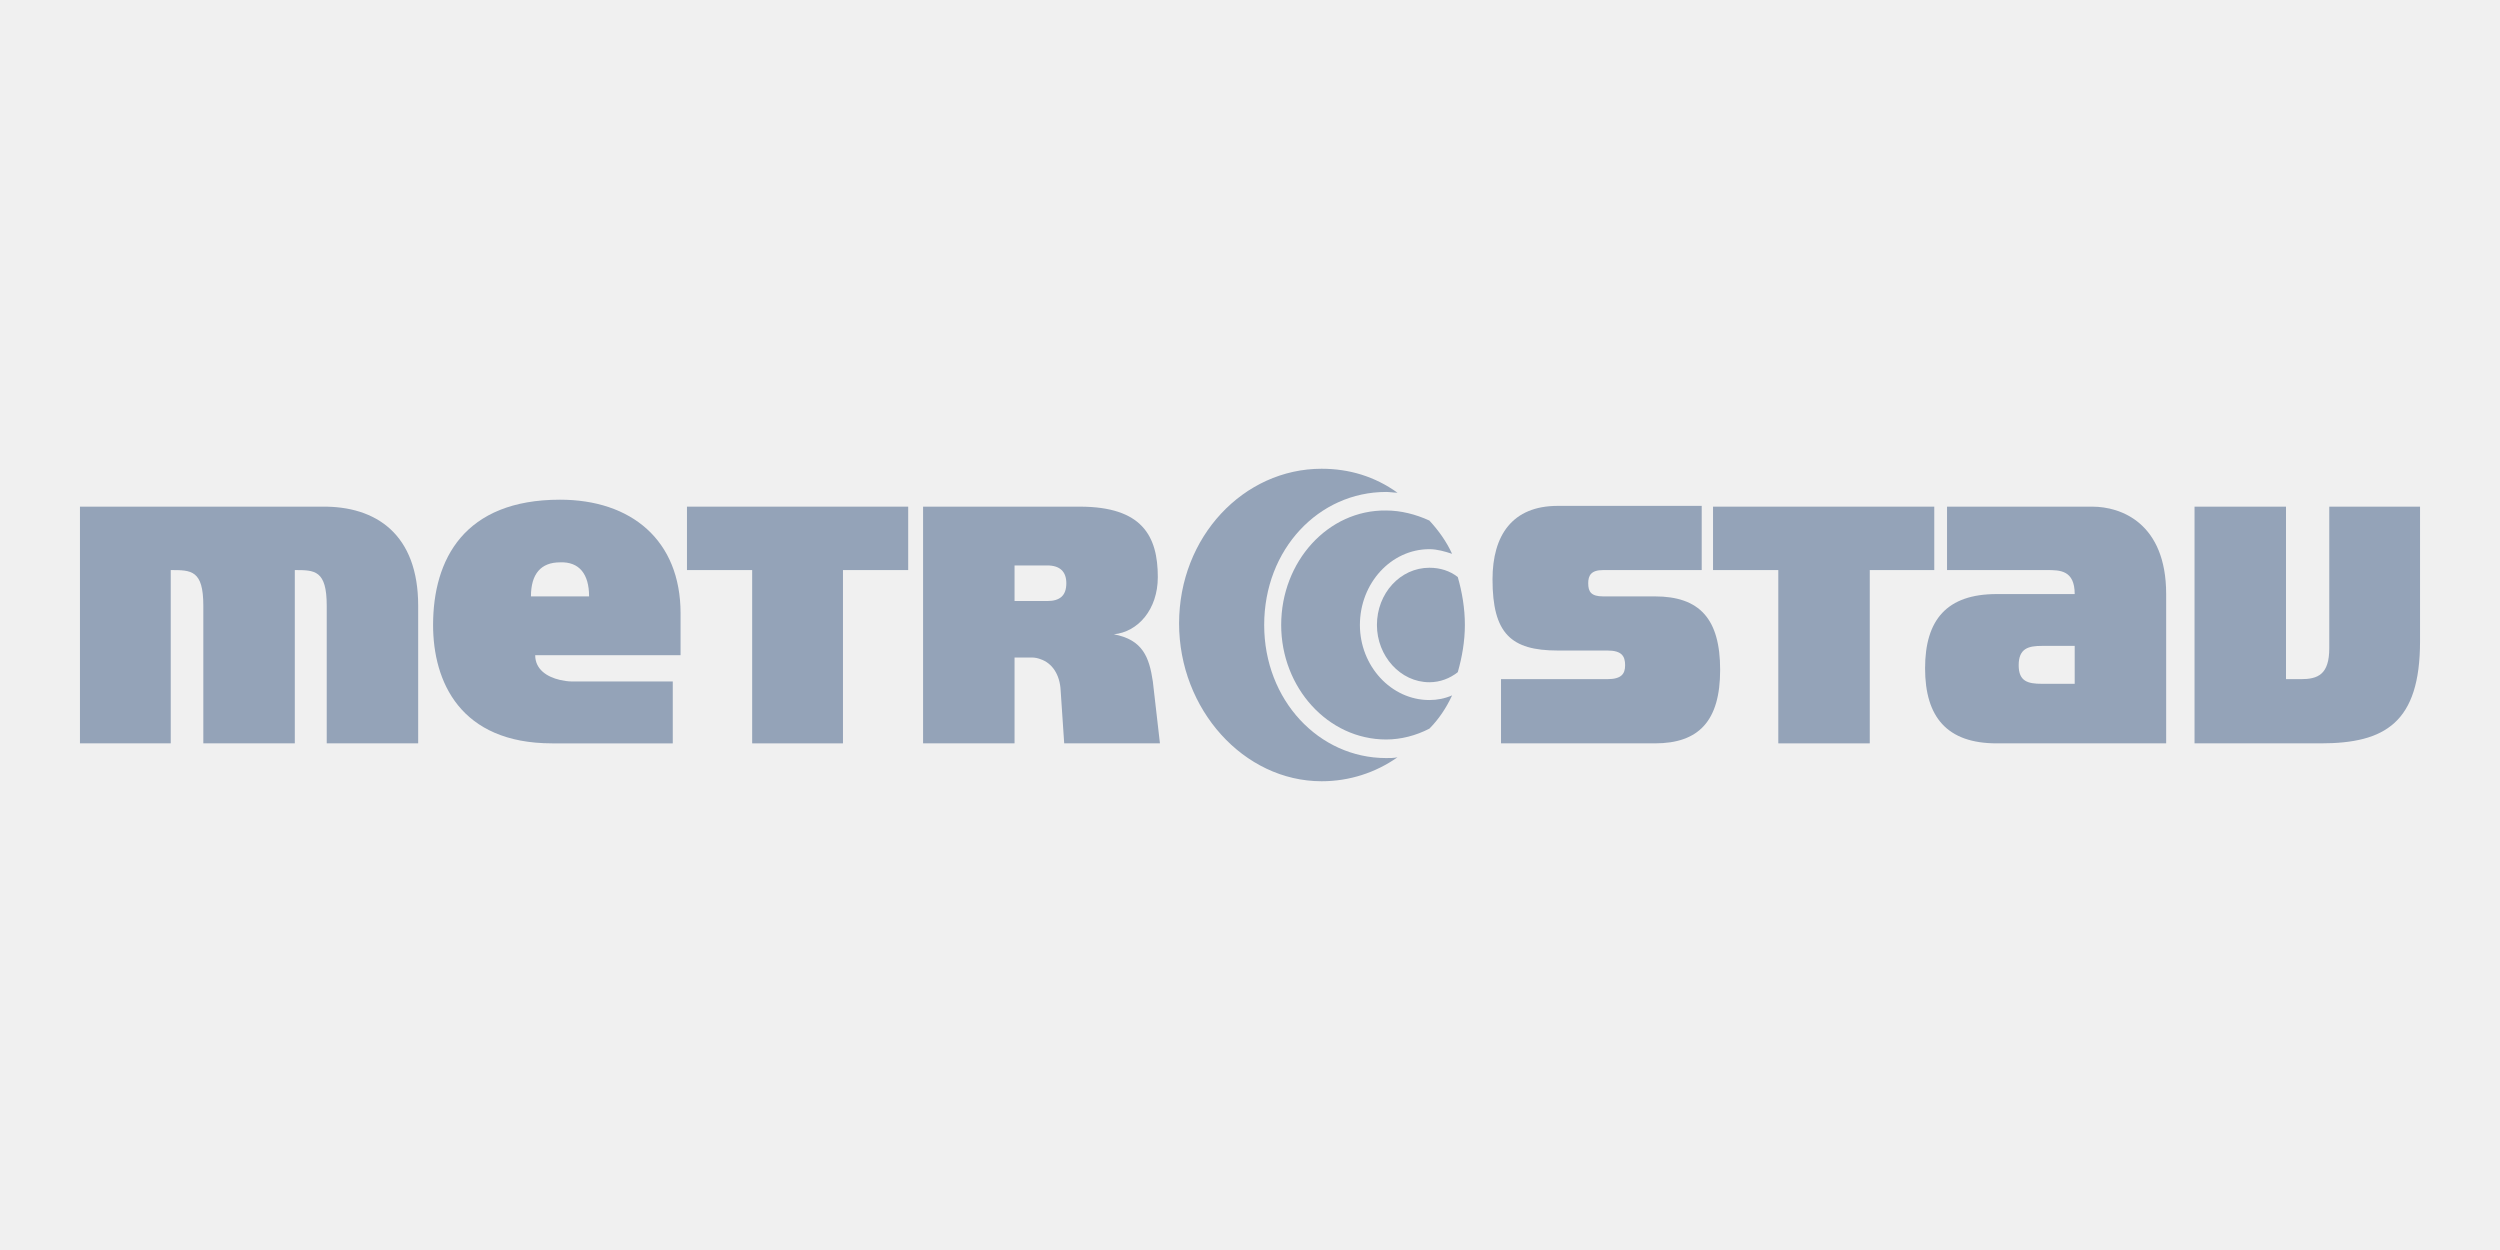
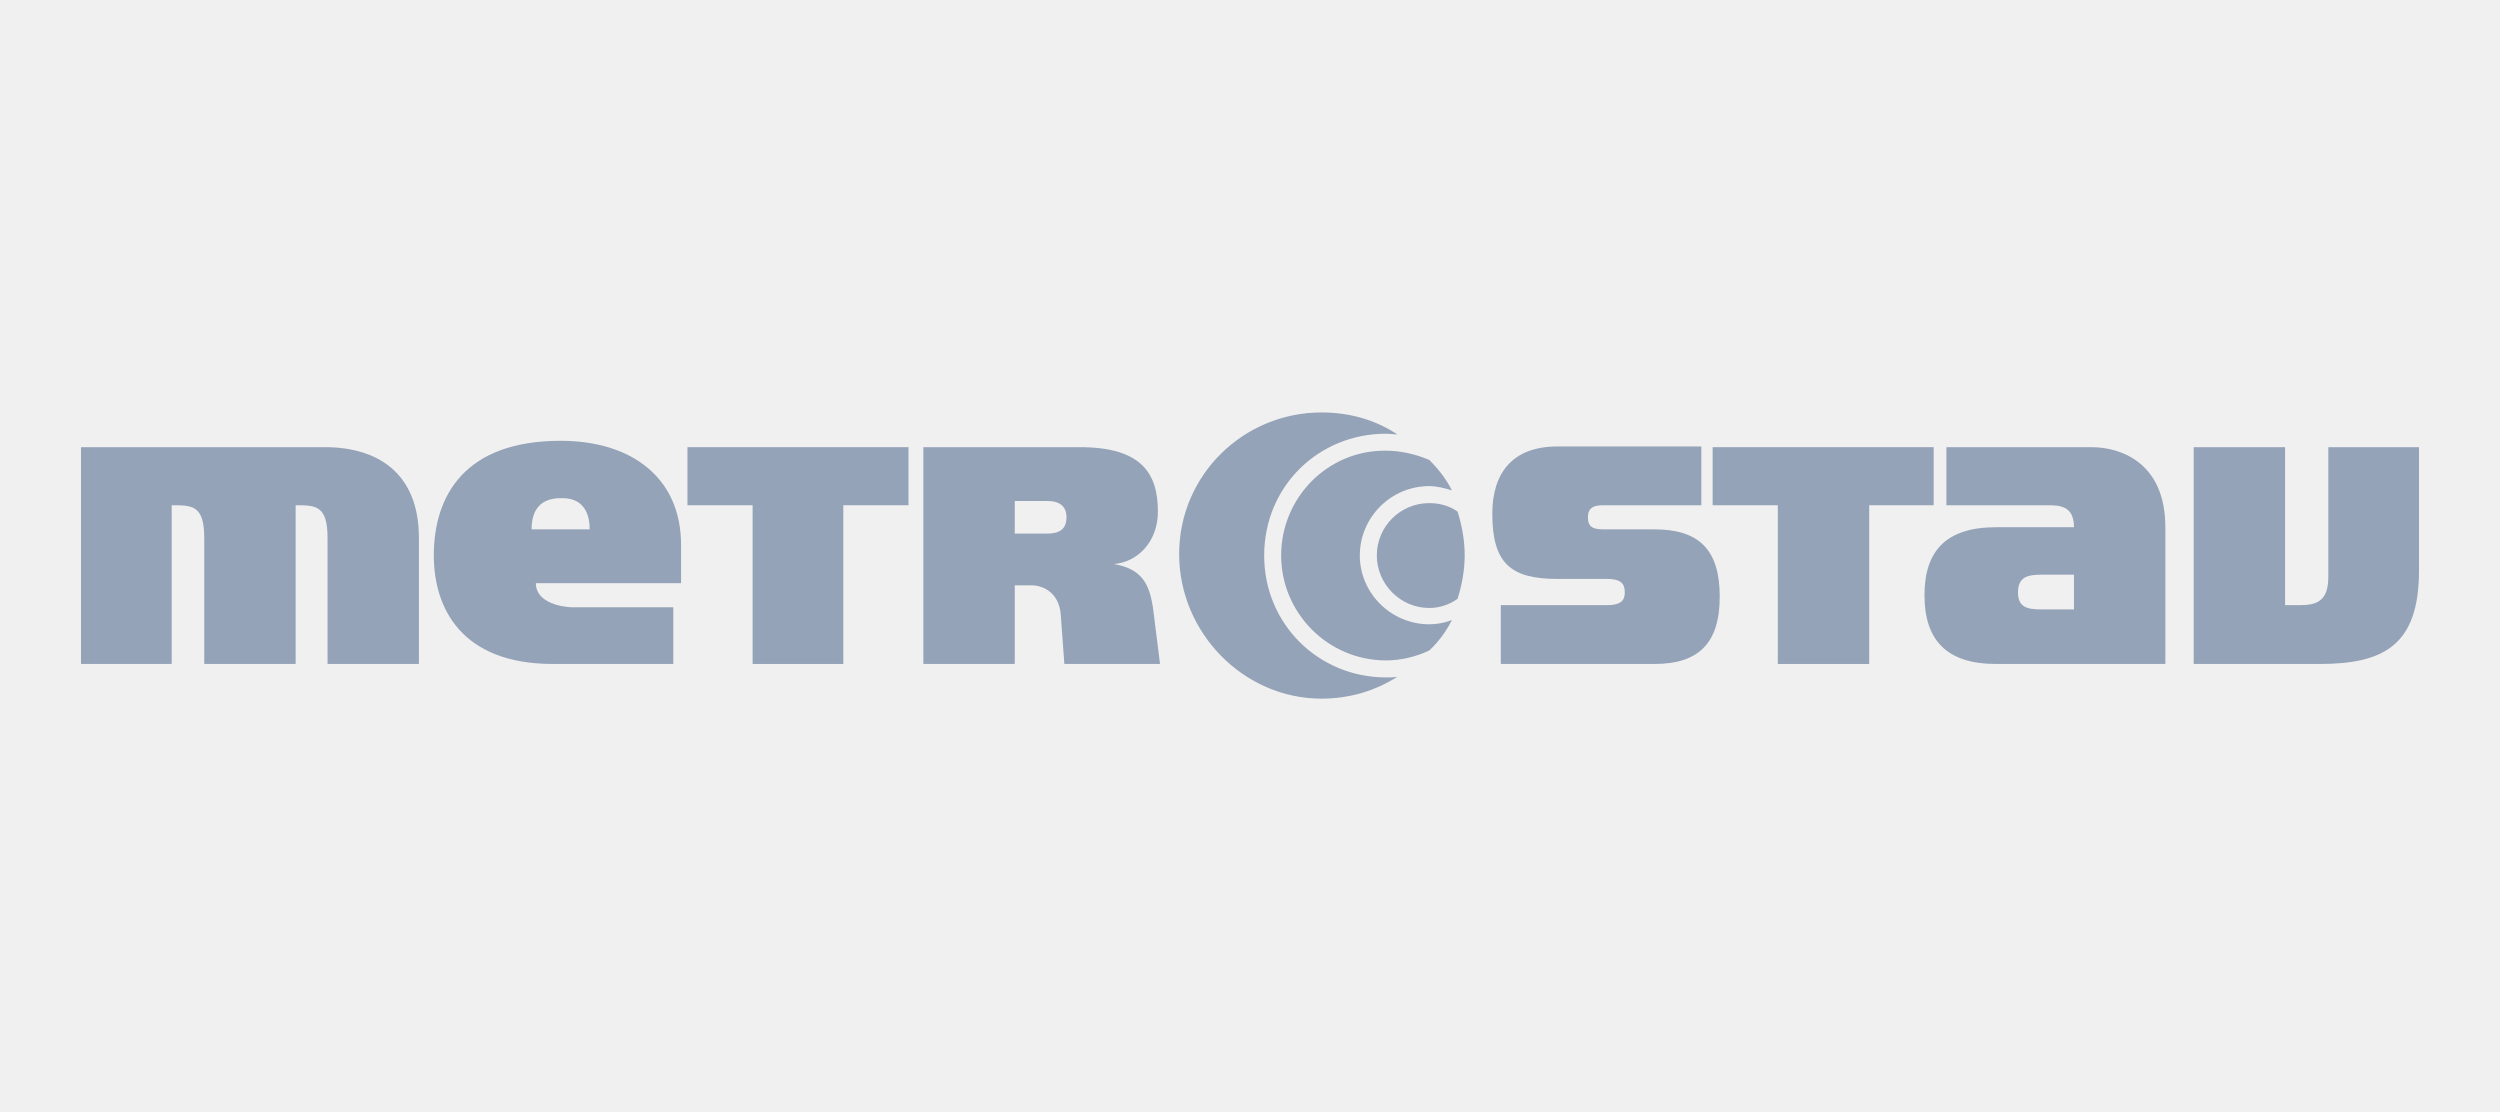
- <svg xmlns="http://www.w3.org/2000/svg" width="160" height="80" viewBox="0 0 160 80" fill="none" version="1.1" id="svg869">
-   <defs id="defs873" />
-   <g transform="matrix(0.2835115,0,0,-0.3092853,-221.8816,107.8962)" id="g11" style="fill:#94a3b8;fill-opacity:1">
-     <g transform="matrix(3.341699,0,0,3.341699,109.134,583.1275)" id="g3368" style="fill:#94a3b8;fill-opacity:1">
+ <svg xmlns="http://www.w3.org/2000/svg" width="180" height="80" viewBox="0 0 180 80" fill="none" version="1.1" id="svg869">
+   <defs id="defs873">
+     <clipPath id="clipPath17">
+       <path d="M 0.03,841.86 H 1190.55 V 0 H 0.03 Z" id="path19" />
+     </clipPath>
+     <clipPath id="clipPath39">
+       <path d="m 1003.46,841.86 h 187.09 V 688.819 h -187.09 z" id="path41" />
+     </clipPath>
+     <clipPath id="clipPath51">
+       <path d="M 0.03,841.86 H 1190.55 V 0 H 0.03 Z" id="path53" />
+     </clipPath>
+   </defs>
+   <g transform="matrix(0.2847134,0,0,-0.2847134,-169.7449,92.42236)" id="g11">
+     <g transform="matrix(3.740233,0,0,3.740233,-157.3309,591.0881)" id="g3368" style="fill:#94a3b8;fill-opacity:1">
      <g transform="translate(247.946,-101.4789)" id="g127" style="fill:#94a3b8;fill-opacity:1">
        <path d="M 0,0 H 14.945 V -3.927 H 10.538 V -14.658 H 4.405 V -3.927 H 0 V 0" id="path129" style="fill:#94a3b8;fill-opacity:1;fill-rule:nonzero;stroke:none" />
      </g>
      <g transform="translate(317.26,-101.4789)" id="g131" style="fill:#94a3b8;fill-opacity:1">
        <path d="M 0,0 H 14.945 V -3.927 H 10.587 V -14.658 H 4.408 V -3.927 H 0 V 0" id="path133" style="fill:#94a3b8;fill-opacity:1;fill-rule:nonzero;stroke:none" />
      </g>
      <g transform="translate(206.941,-101.4789)" id="g135" style="fill:#94a3b8;fill-opacity:1">
        <path d="m 0,0 h 16.335 c 3.687,0.048 6.513,-1.724 6.513,-6.131 v -8.527 H 16.67 v 8.527 c 0,2.204 -0.815,2.204 -2.156,2.204 v -10.731 h -6.18 v 8.527 c 0,2.204 -0.814,2.204 -2.201,2.204 V -14.658 H 0 V 0" id="path137" style="fill:#94a3b8;fill-opacity:1;fill-rule:nonzero;stroke:none" />
      </g>
      <g transform="translate(349.786,-101.4789)" id="g139" style="fill:#94a3b8;fill-opacity:1">
        <path d="m 0,0 h 6.179 v -10.682 h 1.007 c 1.149,0 1.916,0.287 1.916,1.916 V 0 h 6.132 v -8.335 c 0,-5.029 -2.348,-6.323 -6.706,-6.323 H 0 V 0" id="path141" style="fill:#94a3b8;fill-opacity:1;fill-rule:nonzero;stroke:none" />
      </g>
      <g transform="translate(339.774,-101.4789)" id="g143" style="fill:#94a3b8;fill-opacity:1">
        <path d="M 0,0 H 3.113 C 5.03,0 8.096,-1.005 8.096,-5.413 v -9.245 H 0 v 3.688 h 1.917 v 2.348 H 0 v 3.209 h 1.917 c 0,1.486 -1.008,1.486 -1.87,1.486 H 0 Z M -6.707,0 H -2e-4 V -3.927 H -6.707 Z M 0,-14.658 h -3.353 c -3.354,0 -4.837,1.629 -4.837,4.647 0,3.018 1.483,4.598 4.837,4.598 H 0 v -3.209 h -0.288 c -0.91,0 -1.579,-0.144 -1.579,-1.198 0,-1.006 0.622,-1.15 1.579,-1.15 H 0 v -3.688" id="path145" style="fill:#94a3b8;fill-opacity:1;fill-rule:nonzero;stroke:none" />
      </g>
      <g transform="translate(271.801,-101.4789)" id="g147" style="fill:#94a3b8;fill-opacity:1">
        <path d="m 0,0 h 2.682 c 4.214,0 5.27,-1.82 5.27,-4.359 0,-2.012 -1.341,-3.401 -2.971,-3.545 1.964,-0.335 2.395,-1.437 2.635,-2.922 l 0.48,-3.832 H 1.628 L 1.39,-11.401 C 1.341,-10.395 0.814,-9.676 0,-9.436 v 3.592 h 0.478 c 0.863,0 1.294,0.336 1.294,1.102 0,0.719 -0.431,1.102 -1.294,1.102 H 0 Z M -7.905,0 H 0 V -3.64 H -1.726 V -5.844 H 0 v -3.592 c -0.144,0.048 -0.336,0.095 -0.576,0.095 h -1.15 v -5.317 H -7.905 V 0" id="path149" style="fill:#94a3b8;fill-opacity:1;fill-rule:nonzero;stroke:none" />
      </g>
      <g transform="translate(306.769,-101.4309)" id="g151" style="fill:#94a3b8;fill-opacity:1">
        <path d="m 0,0 h 9.726 v -3.975 h -6.66 c -0.814,0 -1.007,-0.336 -1.007,-0.815 0,-0.527 0.193,-0.815 1.007,-0.815 h 3.498 c 3.017,0 4.407,-1.388 4.407,-4.549 0,-3.162 -1.439,-4.552 -4.407,-4.552 H -3.832 v 3.977 h 7.187 c 0.956,0 1.197,0.334 1.197,0.861 0,0.575 -0.241,0.911 -1.197,0.911 H 0 c -3.16,0 -4.406,1.054 -4.406,4.407 C -4.406,-1.82 -3.065,0 0,0" id="path153" style="fill:#94a3b8;fill-opacity:1;fill-rule:nonzero;stroke:none" />
      </g>
      <g transform="translate(239.371,-104.9279)" id="g155" style="fill:#94a3b8;fill-opacity:1">
        <path d="M 0,0 C 1.292,0.049 1.963,-0.719 1.963,-2.108 H 0 v -3.64 h 8.143 v 2.587 C 8.143,1.39 4.79,3.88 0,3.88 Z m 0,-11.209 v 3.927 c 0.238,-0.047 0.527,-0.095 0.814,-0.095 h 6.802 v -3.832 z m 0,9.101 H -1.964 C -1.964,-0.719 -1.294,0 0,0 v 3.88 c -6.468,0 -8.575,-3.688 -8.575,-7.759 0,-3.498 1.82,-7.33 8.048,-7.33 H 0 v 3.927 c -0.91,0.193 -1.677,0.672 -1.677,1.534 H 0 v 3.64" id="path157" style="fill:#94a3b8;fill-opacity:1;fill-rule:nonzero;stroke:none" />
      </g>
      <g transform="translate(295.177,-117.0469)" id="g159" style="fill:#94a3b8;fill-opacity:1">
        <path d="m 0,0 c -4.55,0 -8.238,3.592 -8.238,8.24 0,4.694 3.688,8.238 8.238,8.238 0.24,0 0.526,-0.047 0.767,-0.047 -1.532,1.006 -3.258,1.484 -5.125,1.484 -5.268,0 -9.629,-4.215 -9.629,-9.579 0,-5.318 4.361,-9.772 9.629,-9.772 1.867,0 3.639,0.526 5.125,1.484 C 0.526,0 0.287,0 0,0" id="path161" style="fill:#94a3b8;fill-opacity:1;fill-rule:nonzero;stroke:none" />
      </g>
      <g transform="translate(295.177,-101.7169)" id="g163" style="fill:#94a3b8;fill-opacity:1">
        <path d="m 0,0 c -3.927,0.048 -7.09,-3.161 -7.09,-7.089 0,-3.882 3.163,-7.091 7.09,-7.091 1.005,0 2.012,0.241 2.922,0.671 0.624,0.575 1.15,1.293 1.533,2.06 -0.477,-0.191 -1.006,-0.288 -1.533,-0.288 -2.587,0 -4.694,2.108 -4.694,4.648 0,2.586 2.107,4.694 4.694,4.694 0.527,0 1.056,-0.144 1.533,-0.288 -0.383,0.767 -0.909,1.438 -1.533,2.06 C 2.012,-0.24 1.005,0 0,0" id="path165" style="fill:#94a3b8;fill-opacity:1;fill-rule:nonzero;stroke:none" />
      </g>
      <g transform="translate(298.099,-112.3519)" id="g167" style="fill:#94a3b8;fill-opacity:1">
        <path d="m 0,0 c 0.721,0 1.39,0.24 1.917,0.622 0.286,0.911 0.48,1.917 0.48,2.923 0,1.053 -0.194,2.059 -0.48,2.97 C 1.39,6.897 0.721,7.09 0,7.09 -1.964,7.09 -3.544,5.509 -3.544,3.545 -3.544,1.629 -1.964,0 0,0" id="path169" style="fill:#94a3b8;fill-opacity:1;fill-rule:nonzero;stroke:none" />
      </g>
    </g>
  </g>
+   <style type="text/css" id="style108">
+ 	.st0{fill:#D2051E;}
+ 	.st1{fill:#FFFFFF;}
+ </style>
</svg>
